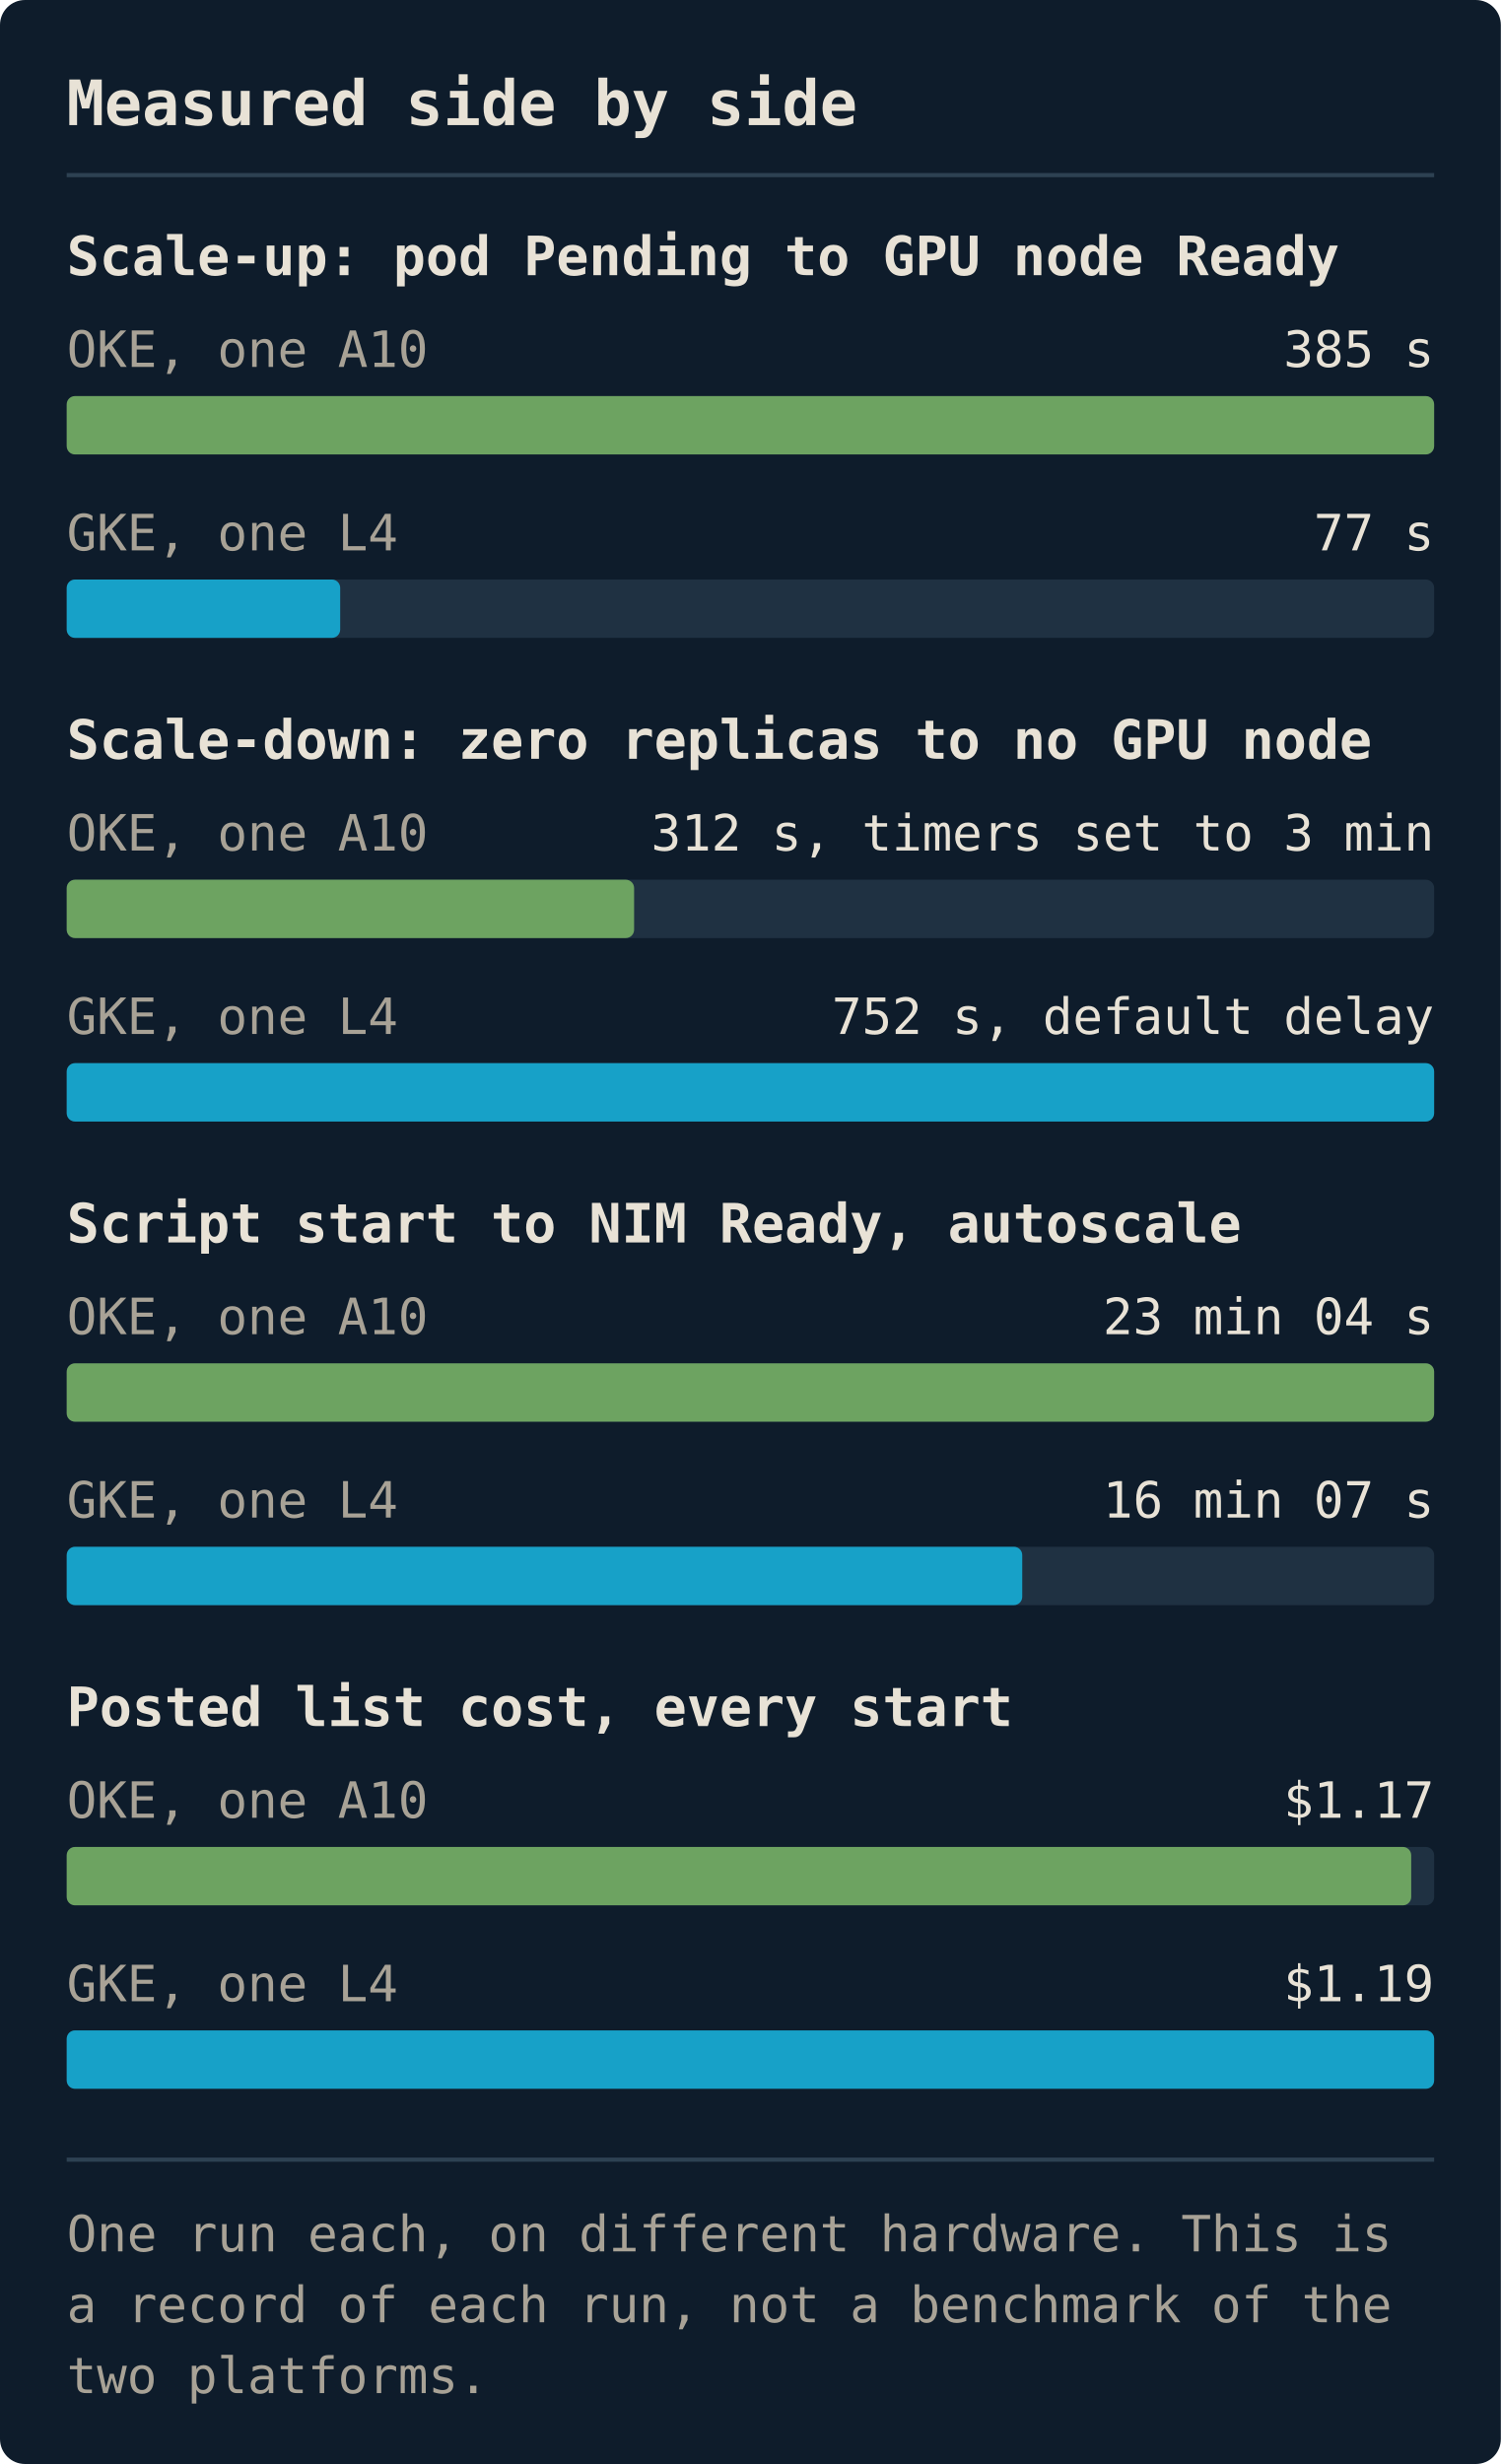
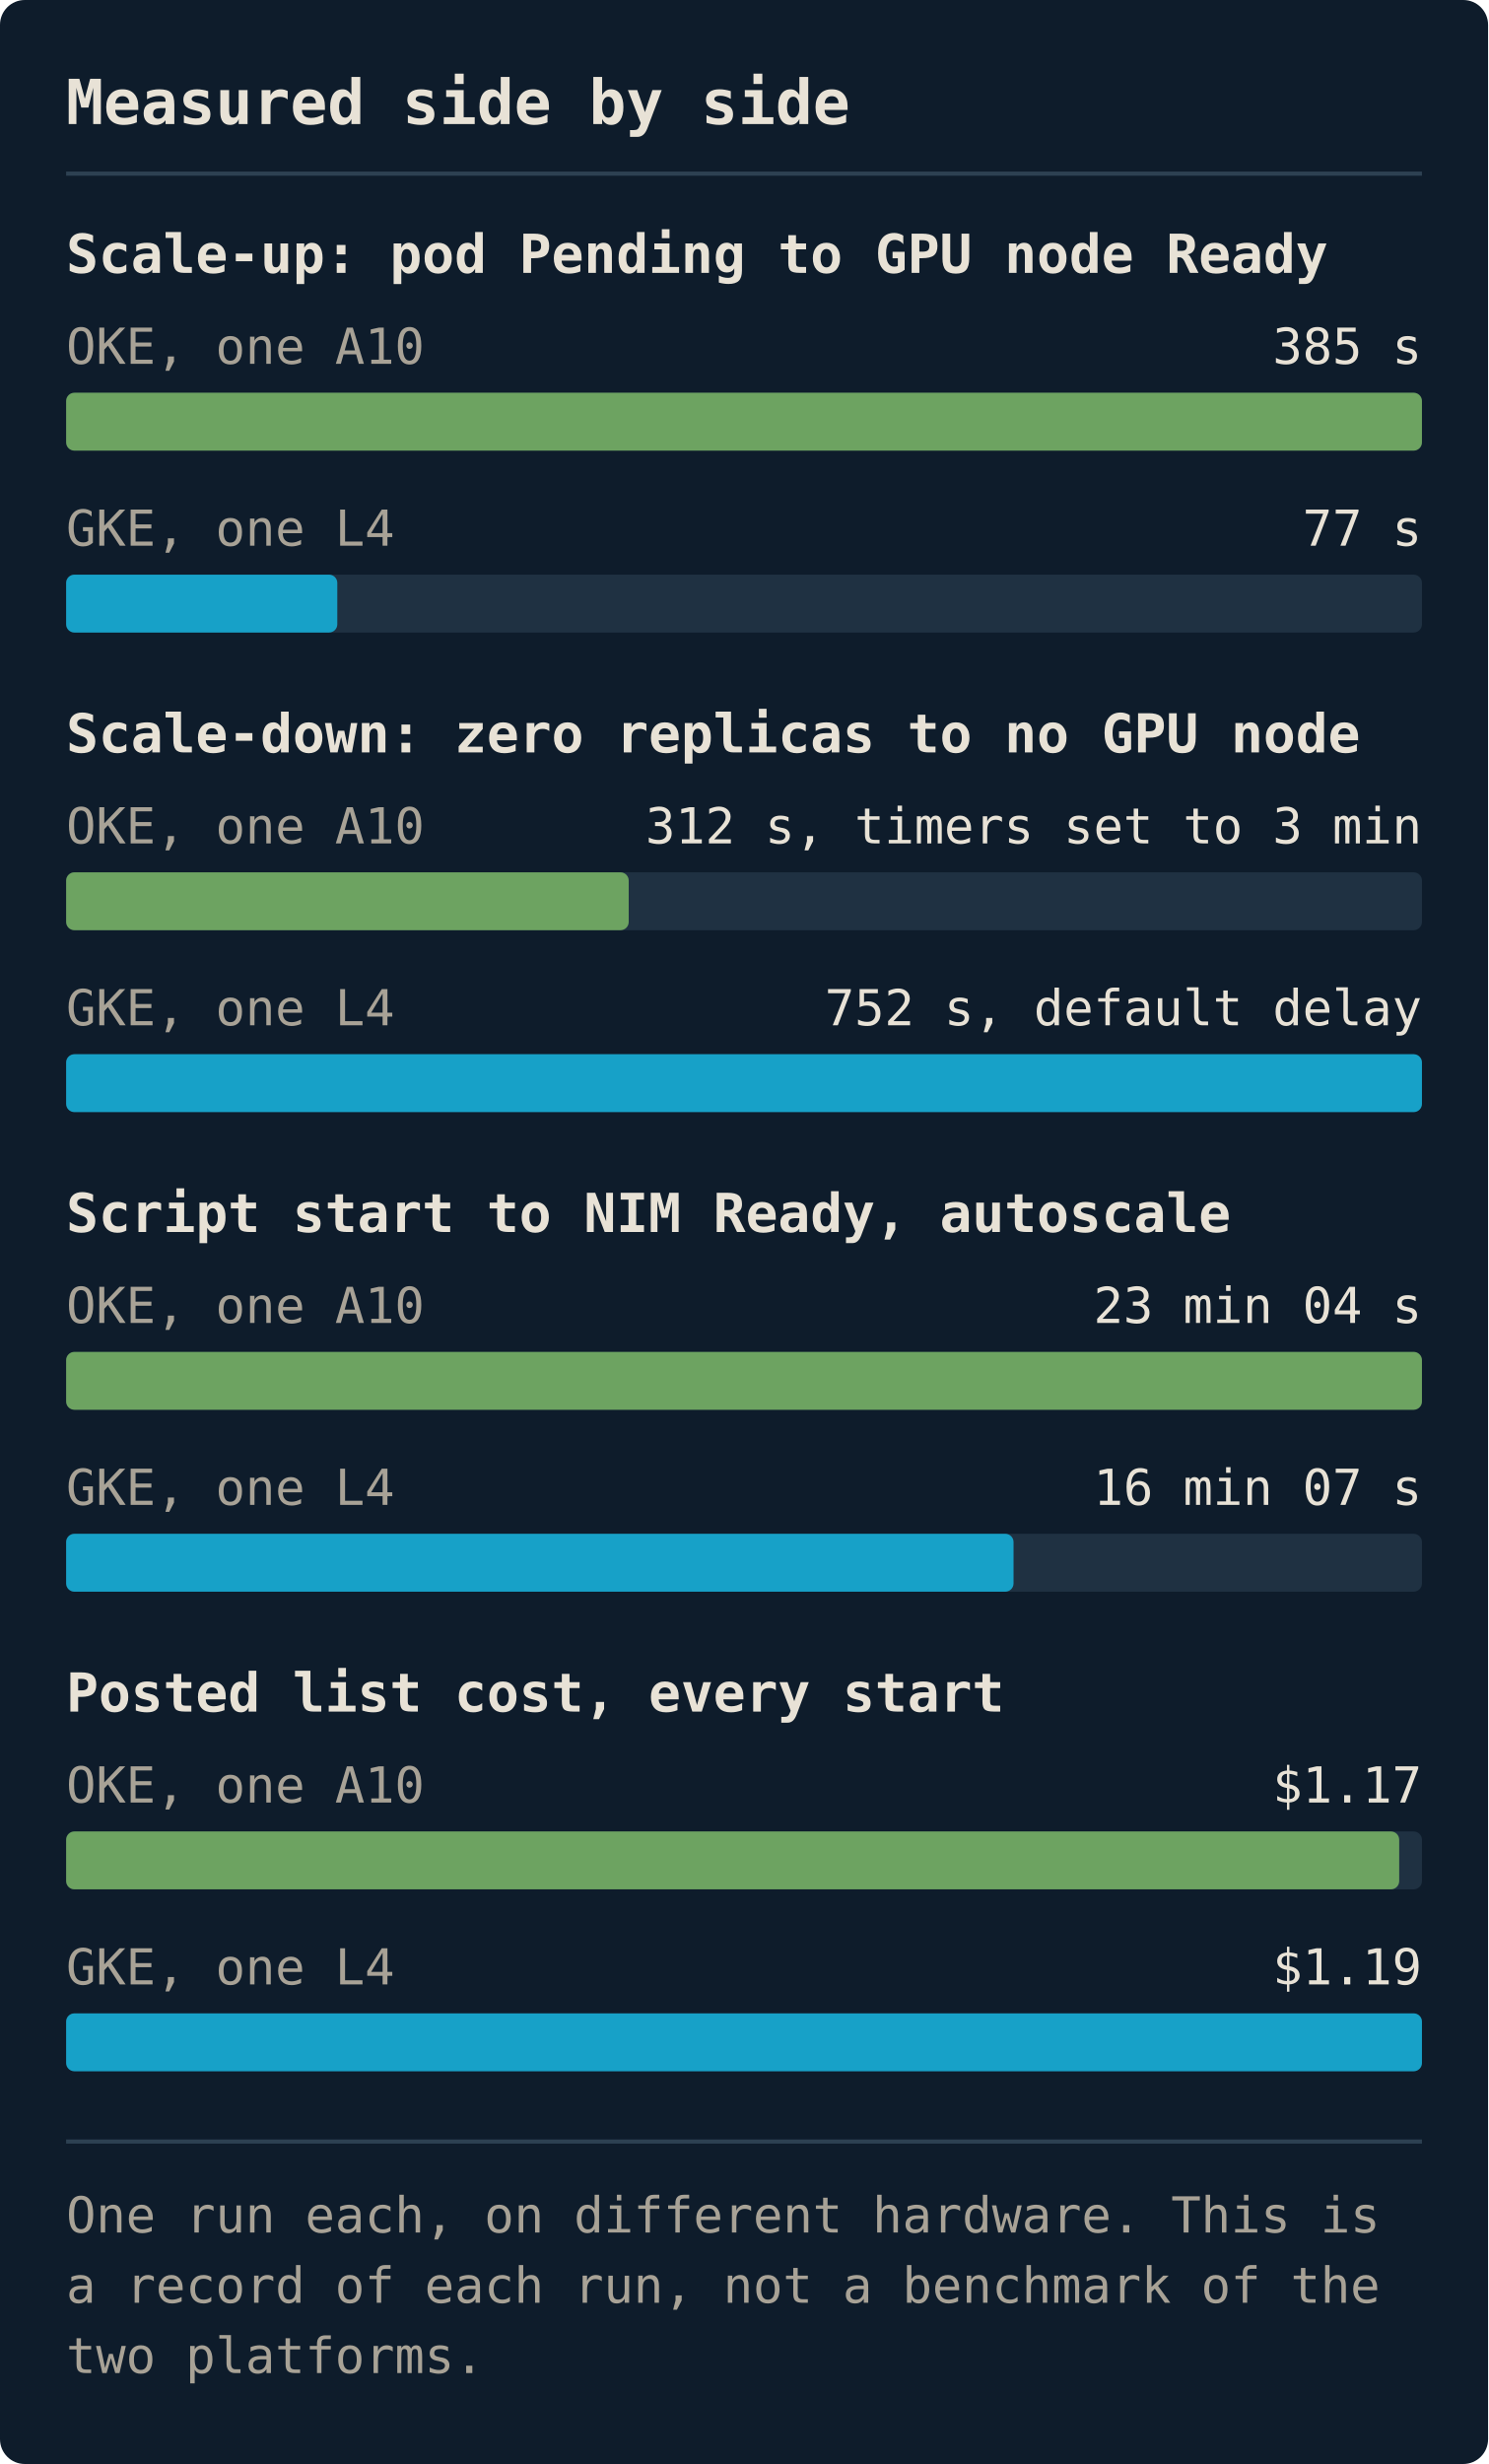
- <svg xmlns="http://www.w3.org/2000/svg" viewBox="0 0 360 591" role="img" font-family="ui-monospace, &quot;SFMono-Regular&quot;, &quot;SF Mono&quot;, Menlo, Consolas, monospace">
-   <rect width="360" height="591" rx="6" fill="#0E1C2B" />
+ <svg xmlns="http://www.w3.org/2000/svg" viewBox="0 0 360 596" role="img" font-family="ui-monospace, &quot;SFMono-Regular&quot;, &quot;SF Mono&quot;, Menlo, Consolas, monospace">
+   <rect width="360" height="596" rx="6" fill="#0E1C2B" />
  <text x="16" y="30" font-size="15" fill="#E8E2D6" font-weight="600">Measured side by side</text>
  <line x1="16" y1="42" x2="344" y2="42" stroke="#2D4152" />
  <text x="16" y="66" font-size="13" fill="#E8E2D6" font-weight="600">Scale-up: pod Pending to GPU node Ready</text>
  <text x="16" y="88" font-size="12" fill="#A8A296">OKE, one A10</text>
  <text x="344" y="88" font-size="12" fill="#E8E2D6" text-anchor="end">385 s</text>
  <rect x="16.0" y="95" width="328.0" height="14" rx="2" fill="#1F3142" />
  <rect x="16.0" y="95" width="328.0" height="14" rx="2" fill="#6DA361" />
  <text x="16" y="132" font-size="12" fill="#A8A296">GKE, one L4</text>
  <text x="344" y="132" font-size="12" fill="#E8E2D6" text-anchor="end">77 s</text>
  <rect x="16.0" y="139" width="328.0" height="14" rx="2" fill="#1F3142" />
  <rect x="16.0" y="139" width="65.6" height="14" rx="2" fill="#17A1C8" />
  <text x="16" y="182" font-size="13" fill="#E8E2D6" font-weight="600">Scale-down: zero replicas to no GPU node</text>
  <text x="16" y="204" font-size="12" fill="#A8A296">OKE, one A10</text>
  <text x="344" y="204" font-size="12" fill="#E8E2D6" text-anchor="end">312 s, timers set to 3 min</text>
  <rect x="16.0" y="211" width="328.0" height="14" rx="2" fill="#1F3142" />
  <rect x="16.0" y="211" width="136.1" height="14" rx="2" fill="#6DA361" />
  <text x="16" y="248" font-size="12" fill="#A8A296">GKE, one L4</text>
  <text x="344" y="248" font-size="12" fill="#E8E2D6" text-anchor="end">752 s, default delay</text>
  <rect x="16.0" y="255" width="328.0" height="14" rx="2" fill="#1F3142" />
  <rect x="16.0" y="255" width="328.0" height="14" rx="2" fill="#17A1C8" />
  <text x="16" y="298" font-size="13" fill="#E8E2D6" font-weight="600">Script start to NIM Ready, autoscale</text>
  <text x="16" y="320" font-size="12" fill="#A8A296">OKE, one A10</text>
  <text x="344" y="320" font-size="12" fill="#E8E2D6" text-anchor="end">23 min 04 s</text>
  <rect x="16.0" y="327" width="328.0" height="14" rx="2" fill="#1F3142" />
  <rect x="16.0" y="327" width="328.0" height="14" rx="2" fill="#6DA361" />
  <text x="16" y="364" font-size="12" fill="#A8A296">GKE, one L4</text>
  <text x="344" y="364" font-size="12" fill="#E8E2D6" text-anchor="end">16 min 07 s</text>
  <rect x="16.0" y="371" width="328.0" height="14" rx="2" fill="#1F3142" />
  <rect x="16.0" y="371" width="229.2" height="14" rx="2" fill="#17A1C8" />
  <text x="16" y="414" font-size="13" fill="#E8E2D6" font-weight="600">Posted list cost, every start</text>
  <text x="16" y="436" font-size="12" fill="#A8A296">OKE, one A10</text>
  <text x="344" y="436" font-size="12" fill="#E8E2D6" text-anchor="end">$1.17</text>
  <rect x="16.0" y="443" width="328.0" height="14" rx="2" fill="#1F3142" />
  <rect x="16.0" y="443" width="322.5" height="14" rx="2" fill="#6DA361" />
  <text x="16" y="480" font-size="12" fill="#A8A296">GKE, one L4</text>
  <text x="344" y="480" font-size="12" fill="#E8E2D6" text-anchor="end">$1.19</text>
  <rect x="16.0" y="487" width="328.0" height="14" rx="2" fill="#1F3142" />
  <rect x="16.0" y="487" width="328.0" height="14" rx="2" fill="#17A1C8" />
  <line x1="16" y1="518" x2="344" y2="518" stroke="#2D4152" />
  <text x="16" y="540" font-size="12" fill="#A8A296">One run each, on different hardware. This is</text>
  <text x="16" y="557" font-size="12" fill="#A8A296">a record of each run, not a benchmark of the</text>
  <text x="16" y="574" font-size="12" fill="#A8A296">two platforms.</text>
</svg>
